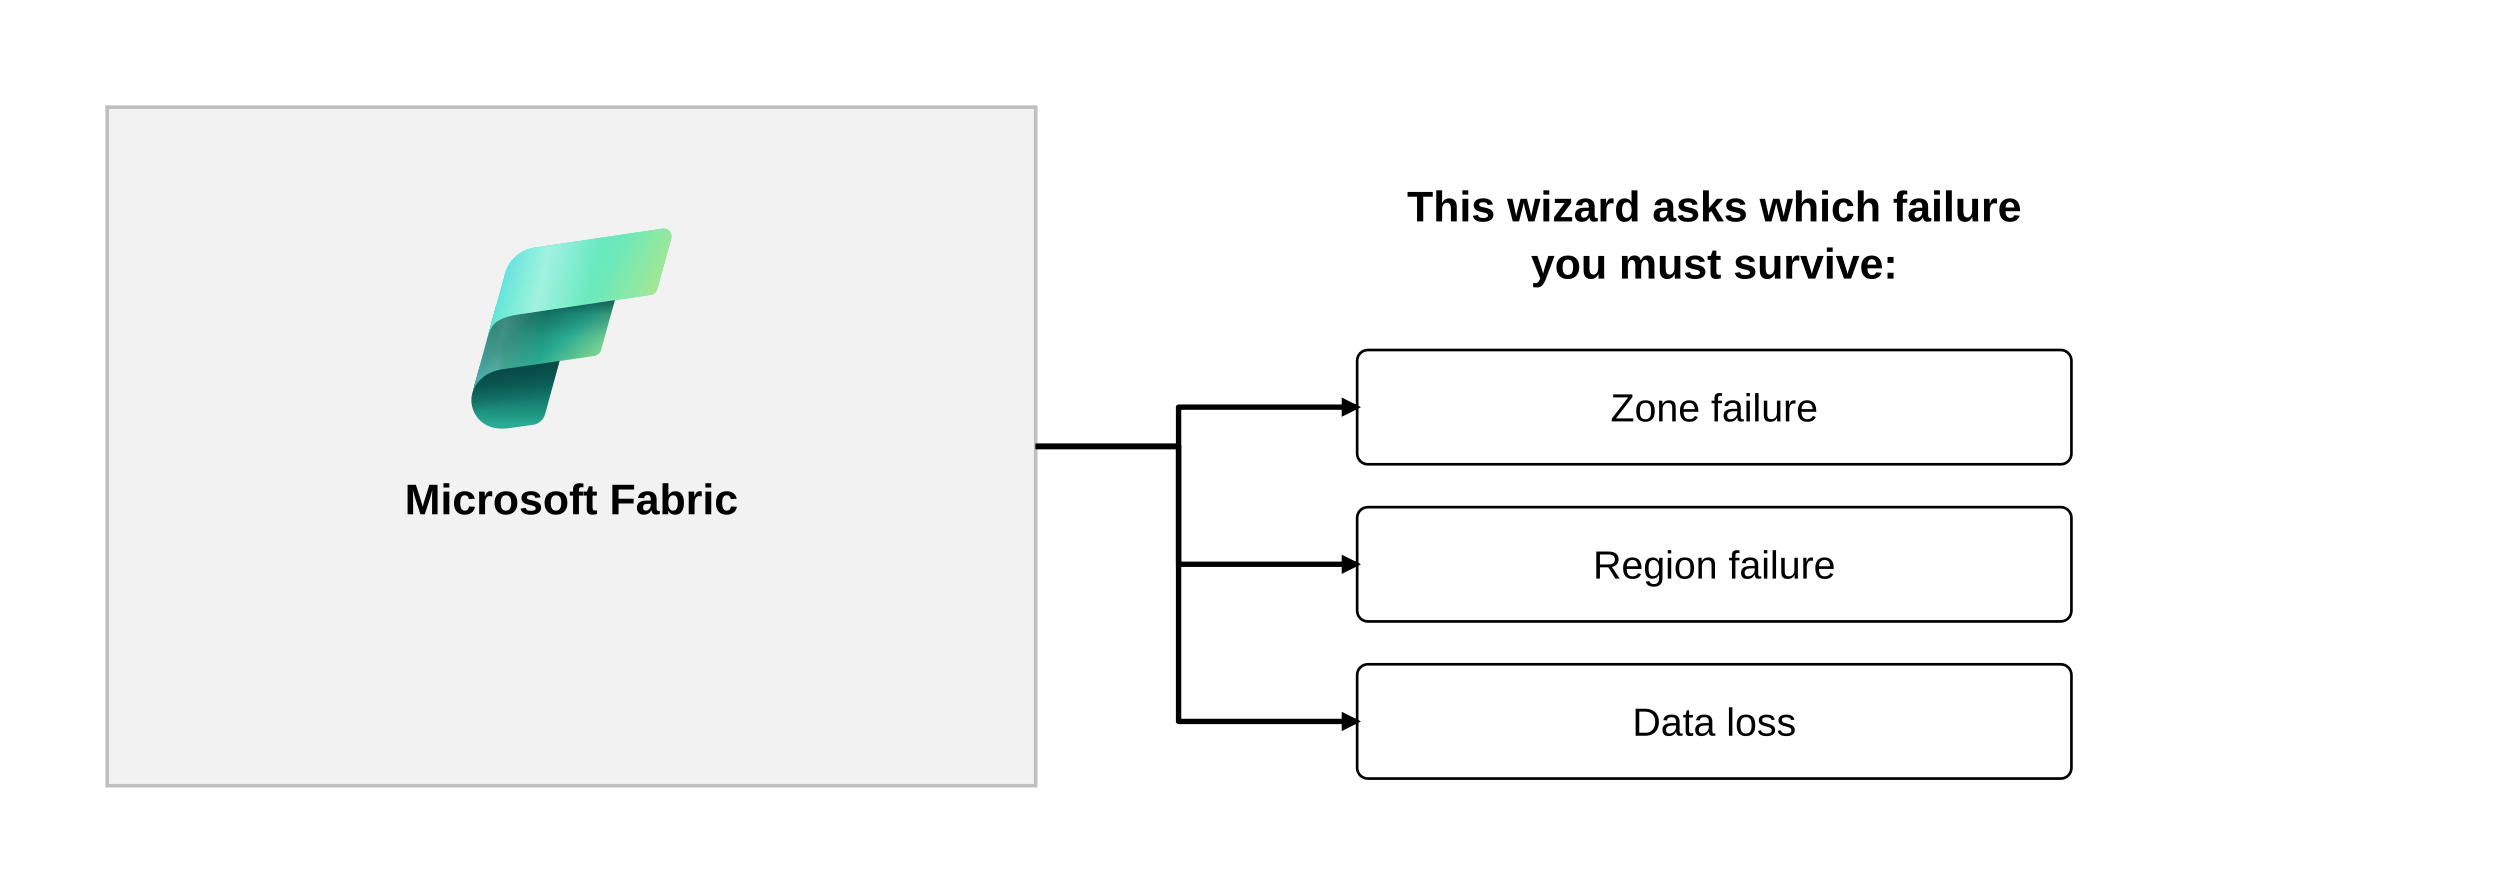
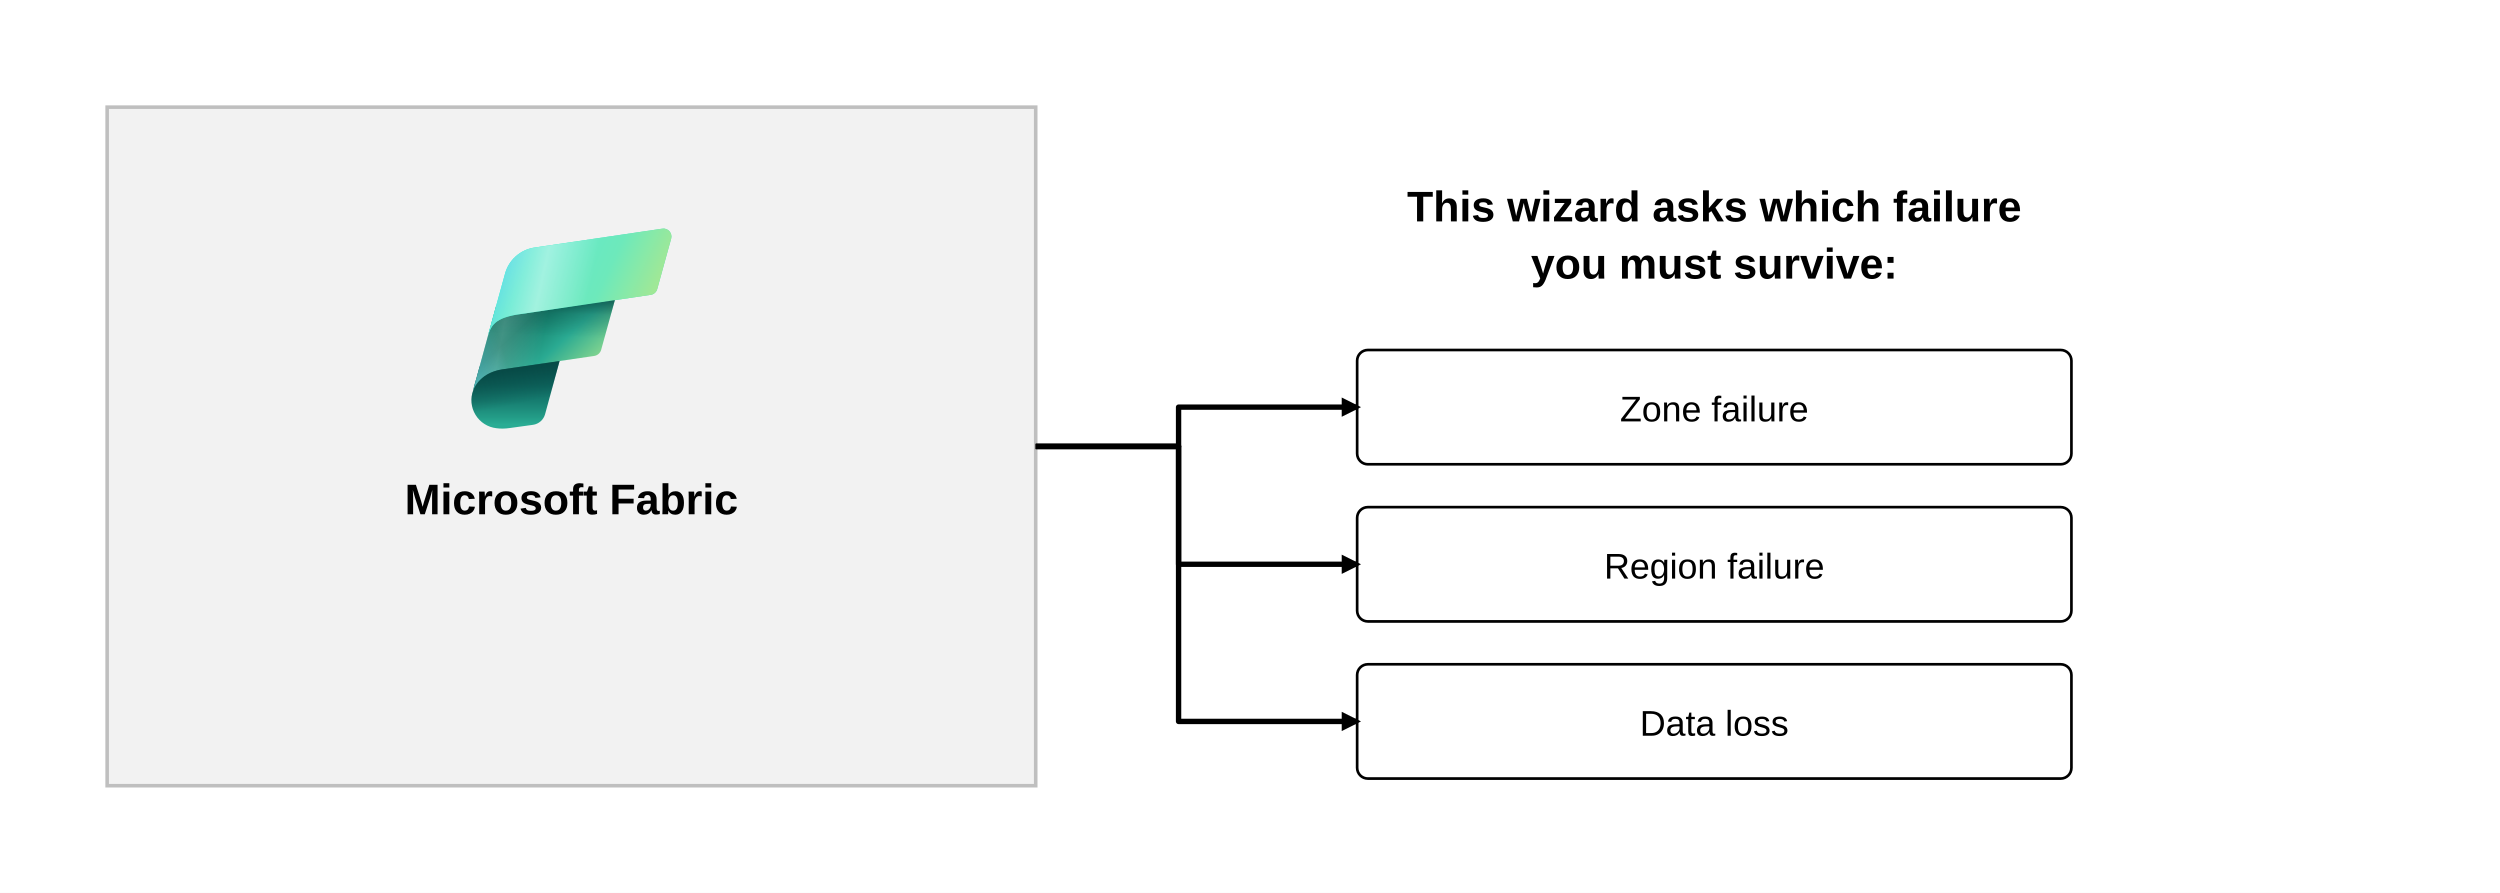
<svg xmlns="http://www.w3.org/2000/svg" viewBox="0 0 700 250" width="700" height="250" font-family="'Segoe UI','Segoe UI_MSFontService',system-ui,-apple-system,'Helvetica Neue',Arial,sans-serif" role="img" aria-labelledby="t d">
  <defs>
    <marker id="arrow" viewBox="0 0 10 10" refX="8" refY="5" markerWidth="5.4" markerHeight="5.4" orient="auto-start-reverse" markerUnits="userSpaceOnUse">
      <path d="M0 0 L10 5 L0 10 z" fill="#000000" />
    </marker>
    <marker id="arrow-red" viewBox="0 0 10 10" refX="8" refY="5" markerWidth="5.4" markerHeight="5.4" orient="auto" markerUnits="userSpaceOnUse">
      <path d="M0 0 L10 5 L0 10 z" fill="#ff0000" />
    </marker>
  </defs>
  <rect width="100%" height="100%" fill="#ffffff" />
  <rect x="30" y="30" width="260" height="190" rx="0" fill="#f2f2f2" stroke="#bfbfbf" stroke-width="1" />
  <g transform="translate(128.00 60.00) scale(2)">
    <path fill="url(#ic1-i7cb92d-a)" fill-rule="evenodd" d="m3.148 21.322-.41 1.501c-.153.48-.367 1.186-.482 1.814a3.94 3.94 0 0 0 3.247 5.313c.554.08 1.181.075 1.884-.028l3.23-.446a2.05 2.05 0 0 0 1.695-1.49l2.223-8.164z" clip-rule="evenodd" />
    <path fill="url(#ic1-i7cb92d-b)" d="M6.298 21.71c-3.404.527-4.103 3.096-4.103 3.096l3.26-11.979 17.035-2.304-2.323 8.438c-.12.452-.5.798-.971.87l-.095.016-12.898 1.879z" />
    <path fill="url(#ic1-i7cb92d-c)" fill-opacity=".8" d="M6.298 21.71c-3.404.527-4.103 3.096-4.103 3.096l3.26-11.979 17.035-2.304-2.323 8.438c-.12.452-.5.798-.971.87l-.095.016-12.898 1.879z" />
    <path fill="url(#ic1-i7cb92d-d)" d="m8.23 14.066 18.86-2.786c.448-.06.811-.39.926-.82l1.946-7.043a1.116 1.116 0 0 0-1.218-1.408L10.75 4.668a5.03 5.03 0 0 0-4.044 3.636L4.11 17.709c.52-1.902.84-3.05 4.12-3.643" />
    <path fill="url(#ic1-i7cb92d-e)" d="m8.23 14.066 18.86-2.786c.448-.06.811-.39.926-.82l1.946-7.043a1.116 1.116 0 0 0-1.218-1.408L10.75 4.668a5.03 5.03 0 0 0-4.044 3.636L4.11 17.709c.52-1.902.84-3.05 4.12-3.643" />
    <path fill="url(#ic1-i7cb92d-f)" fill-opacity=".4" d="m8.23 14.066 18.86-2.786c.448-.06.811-.39.926-.82l1.946-7.043a1.116 1.116 0 0 0-1.218-1.408L10.75 4.668a5.03 5.03 0 0 0-4.044 3.636L4.11 17.709c.52-1.902.84-3.05 4.12-3.643" />
    <path fill="url(#ic1-i7cb92d-g)" d="M8.23 14.066c-2.731.495-3.409 1.374-3.86 2.753l-2.175 7.988s.695-2.543 4.058-3.087L19.1 19.848l.095-.016c.471-.071.851-.419.972-.87l1.911-6.941-13.85 2.045Z" />
    <path fill="url(#ic1-i7cb92d-h)" fill-opacity=".2" d="M8.23 14.066c-2.731.495-3.409 1.374-3.86 2.753l-2.175 7.988s.695-2.543 4.058-3.087L19.1 19.848l.095-.016c.471-.071.851-.419.972-.87l1.911-6.941-13.85 2.045Z" />
    <path fill="url(#ic1-i7cb92d-i)" fill-rule="evenodd" d="M6.253 21.72c-2.842.46-3.775 2.342-3.997 2.916a3.94 3.94 0 0 0 3.247 5.314c.554.08 1.181.075 1.884-.028l3.23-.446a2.05 2.05 0 0 0 1.695-1.49l2.026-7.443z" clip-rule="evenodd" />
    <defs>
      <linearGradient id="ic1-i7cb92d-a" x1="8.268" x2="8.268" y1="30.005" y2="19.822" gradientUnits="userSpaceOnUse">
        <stop offset=".056" stop-color="#2AAC94" />
        <stop offset=".155" stop-color="#239C87" />
        <stop offset=".372" stop-color="#177E71" />
        <stop offset=".588" stop-color="#0E6961" />
        <stop offset=".799" stop-color="#095D57" />
        <stop offset="1" stop-color="#085954" />
      </linearGradient>
      <linearGradient id="ic1-i7cb92d-b" x1="21.134" x2="11.302" y1="22.617" y2="11.923" gradientUnits="userSpaceOnUse">
        <stop offset=".042" stop-color="#ABE88E" />
        <stop offset=".549" stop-color="#2AAA92" />
        <stop offset=".906" stop-color="#117865" />
      </linearGradient>
      <linearGradient id="ic1-i7cb92d-c" x1="-3.028" x2="6.329" y1="22.097" y2="18.906" gradientUnits="userSpaceOnUse">
        <stop stop-color="#6AD6F9" />
        <stop offset="1" stop-color="#6AD6F9" stop-opacity="0" />
      </linearGradient>
      <linearGradient id="ic1-i7cb92d-d" x1="4.11" x2="29.016" y1="9.855" y2="9.855" gradientUnits="userSpaceOnUse">
        <stop offset=".043" stop-color="#25FFD4" />
        <stop offset=".874" stop-color="#55DDB9" />
      </linearGradient>
      <linearGradient id="ic1-i7cb92d-e" x1="4.11" x2="26.546" y1="6.373" y2="16.791" gradientUnits="userSpaceOnUse">
        <stop stop-color="#6AD6F9" />
        <stop offset=".23" stop-color="#60E9D0" />
        <stop offset=".651" stop-color="#6DE9BB" />
        <stop offset=".994" stop-color="#ABE88E" />
      </linearGradient>
      <linearGradient id="ic1-i7cb92d-f" x1="6.185" x2="18.385" y1="8.323" y2="11.021" gradientUnits="userSpaceOnUse">
        <stop stop-color="#fff" stop-opacity="0" />
        <stop offset=".459" stop-color="#fff" />
        <stop offset="1" stop-color="#fff" stop-opacity="0" />
      </linearGradient>
      <linearGradient id="ic1-i7cb92d-g" x1="10.23" x2="10.518" y1="18.774" y2="10.219" gradientUnits="userSpaceOnUse">
        <stop offset=".205" stop-color="#063D3B" stop-opacity="0" />
        <stop offset=".586" stop-color="#063D3B" stop-opacity=".237" />
        <stop offset=".872" stop-color="#063D3B" stop-opacity=".75" />
      </linearGradient>
      <linearGradient id="ic1-i7cb92d-h" x1="1.166" x2="11.592" y1="17.923" y2="19.884" gradientUnits="userSpaceOnUse">
        <stop stop-color="#fff" stop-opacity="0" />
        <stop offset=".459" stop-color="#fff" />
        <stop offset="1" stop-color="#fff" stop-opacity="0" />
      </linearGradient>
      <linearGradient id="ic1-i7cb92d-i" x1="8.698" x2="6.664" y1="27.183" y2="17.238" gradientUnits="userSpaceOnUse">
        <stop offset=".064" stop-color="#063D3B" stop-opacity="0" />
        <stop offset=".17" stop-color="#063D3B" stop-opacity=".135" />
        <stop offset=".562" stop-color="#063D3B" stop-opacity=".599" />
        <stop offset=".85" stop-color="#063D3B" stop-opacity=".9" />
        <stop offset="1" stop-color="#063D3B" />
      </linearGradient>
    </defs>
  </g>
  <text x="160" y="144" font-size="12" text-anchor="middle" font-weight="600" fill="#000000">
    <tspan x="160" dy="0">Microsoft Fabric</tspan>
  </text>
  <text x="480" y="62" font-size="12" text-anchor="middle" font-weight="600" fill="#000000">
    <tspan x="480" dy="0">This wizard asks which failure</tspan>
  </text>
  <text x="480" y="78" font-size="12" text-anchor="middle" font-weight="600" fill="#000000">
    <tspan x="480" dy="0">you must survive:</tspan>
  </text>
  <rect x="380" y="98" width="200" height="32" rx="3" fill="#ffffff" stroke="#000000" stroke-width="0.75" />
-   <text x="480" y="118" font-size="11" text-anchor="middle" fill="#000000">
+   <text x="480" y="118" font-size="10" text-anchor="middle" fill="#000000">
    <tspan x="480" dy="0">Zone failure</tspan>
  </text>
  <polyline points="290,125 330,125 330,114 380,114" fill="none" stroke="#000000" stroke-width="1.5" stroke-linejoin="round" marker-end="url(#arrow)" />
  <rect x="380" y="142" width="200" height="32" rx="3" fill="#ffffff" stroke="#000000" stroke-width="0.75" />
-   <text x="480" y="162" font-size="11" text-anchor="middle" fill="#000000">
+   <text x="480" y="162" font-size="10" text-anchor="middle" fill="#000000">
    <tspan x="480" dy="0">Region failure</tspan>
  </text>
  <polyline points="290,125 330,125 330,158 380,158" fill="none" stroke="#000000" stroke-width="1.5" stroke-linejoin="round" marker-end="url(#arrow)" />
  <rect x="380" y="186" width="200" height="32" rx="3" fill="#ffffff" stroke="#000000" stroke-width="0.75" />
-   <text x="480" y="206" font-size="11" text-anchor="middle" fill="#000000">
+   <text x="480" y="206" font-size="10" text-anchor="middle" fill="#000000">
    <tspan x="480" dy="0">Data loss</tspan>
  </text>
  <polyline points="290,125 330,125 330,202 380,202" fill="none" stroke="#000000" stroke-width="1.5" stroke-linejoin="round" marker-end="url(#arrow)" />
</svg>
